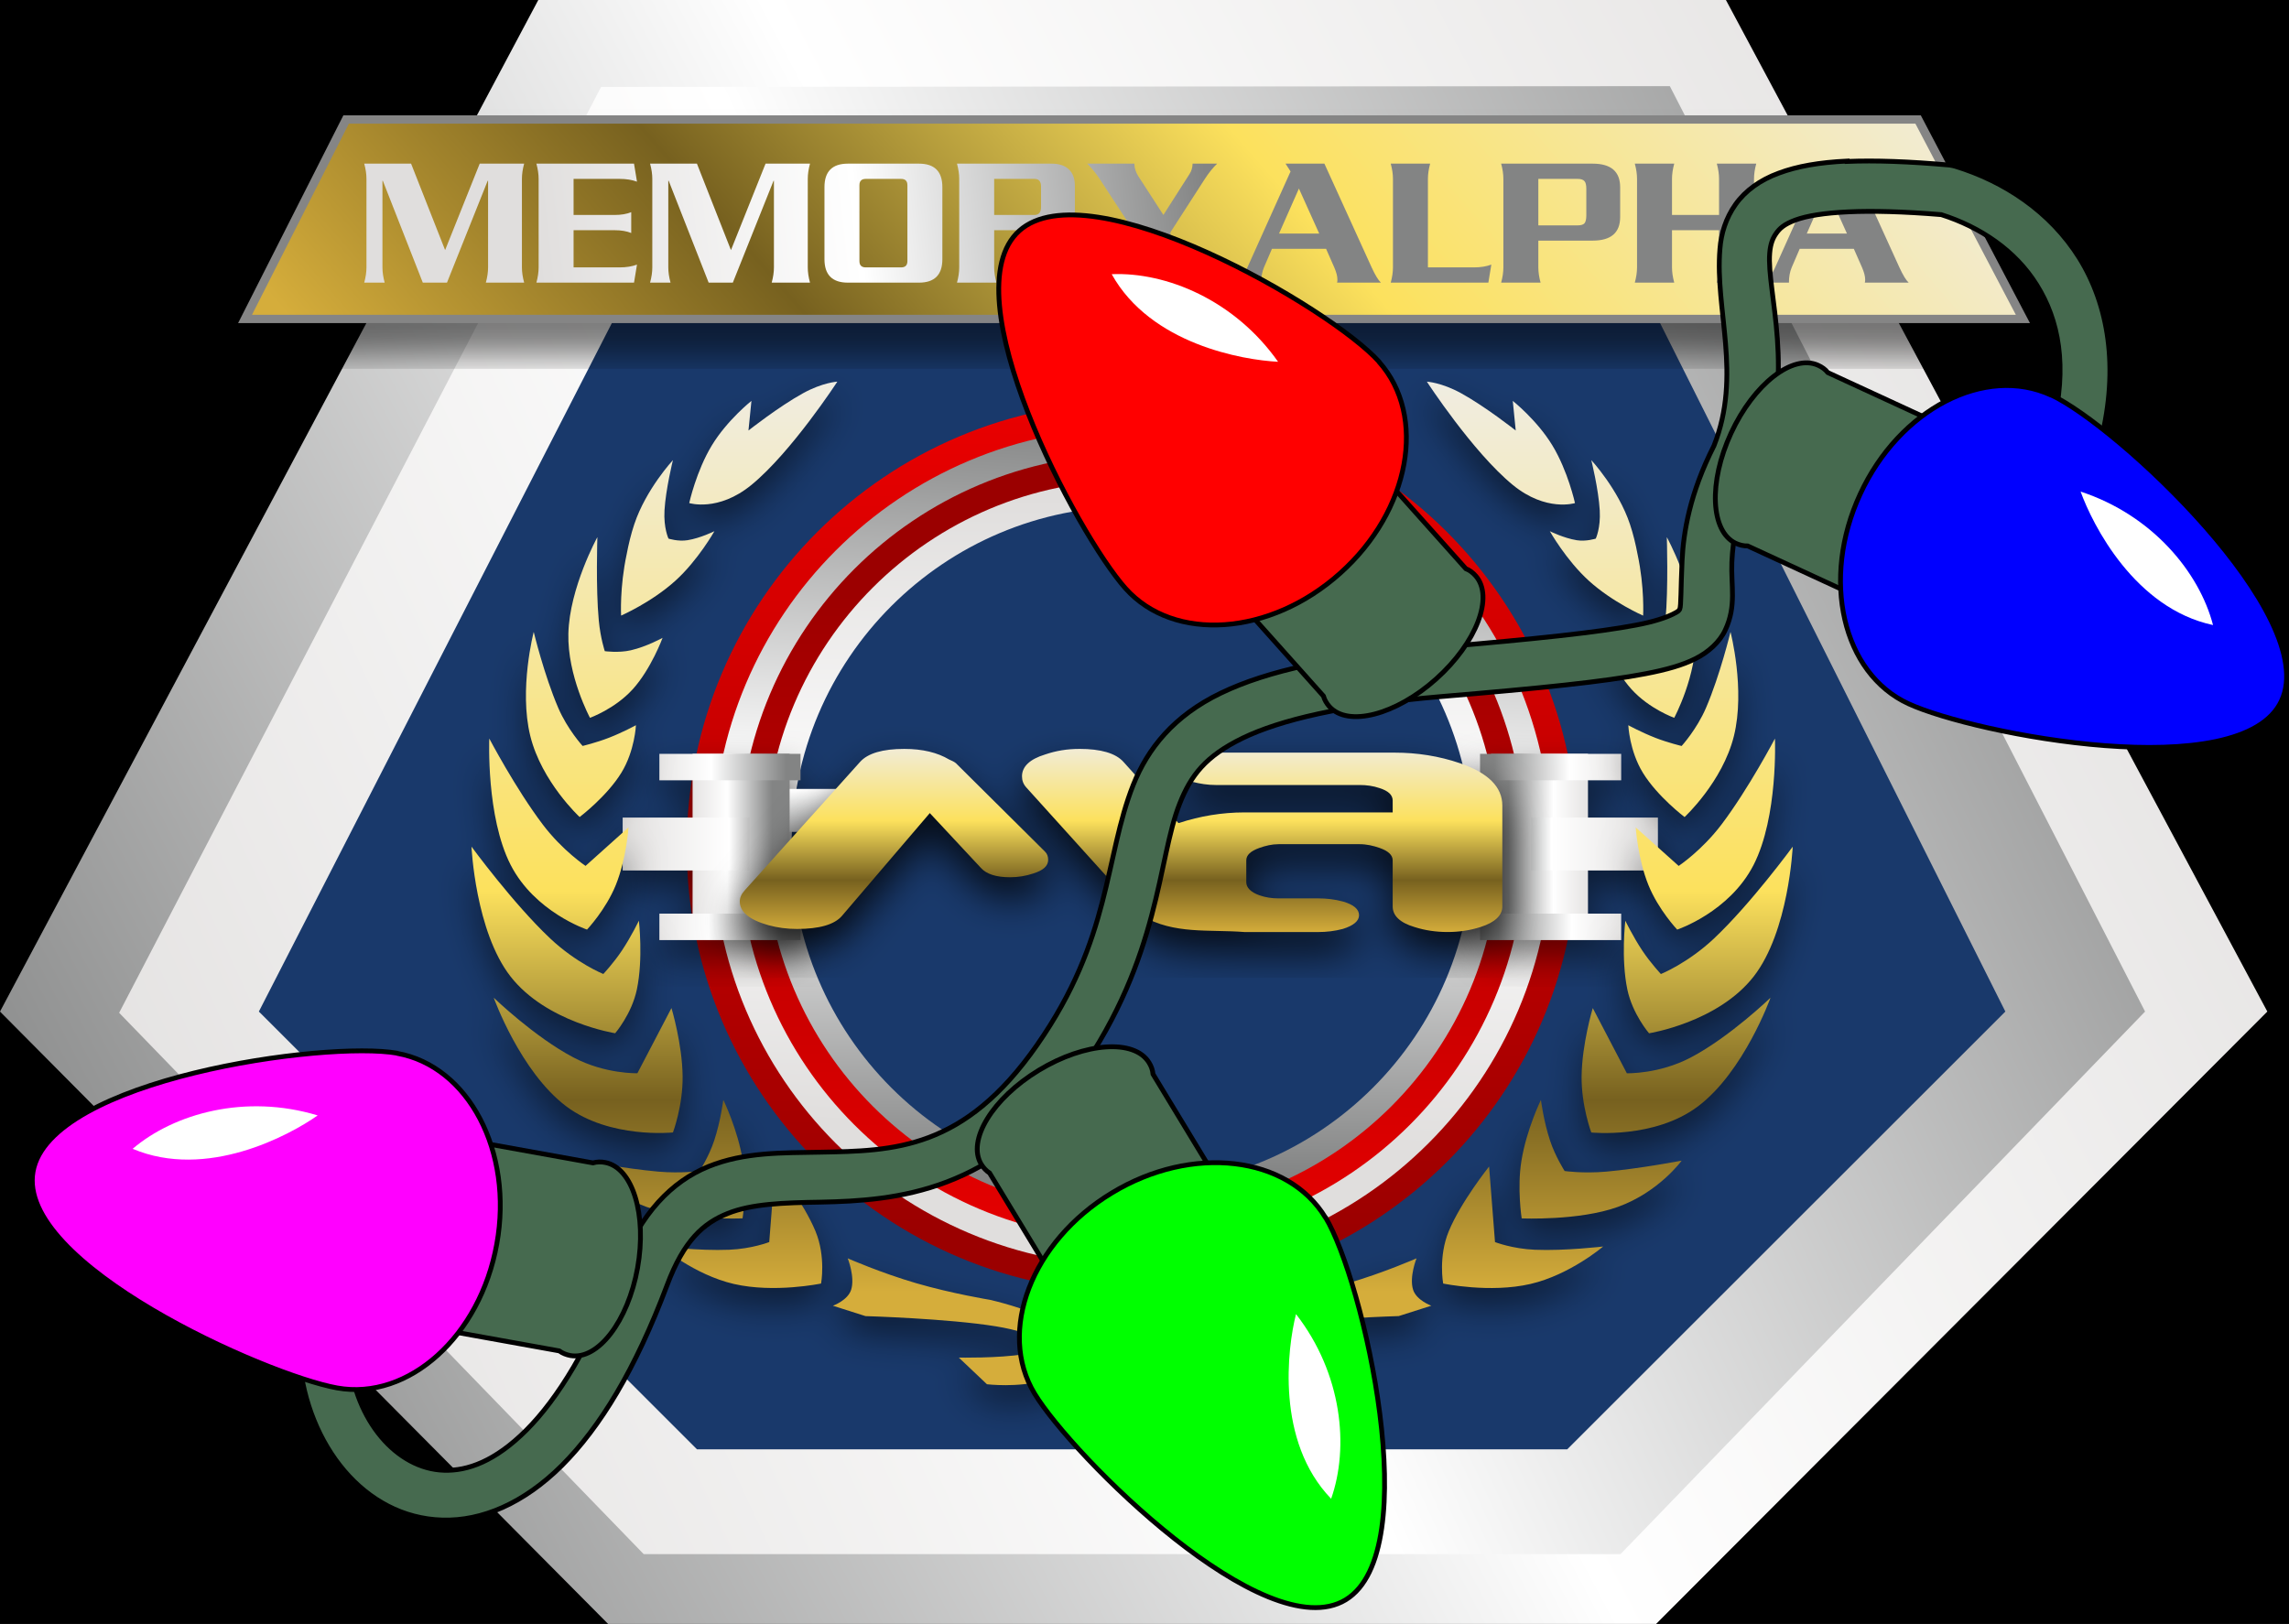
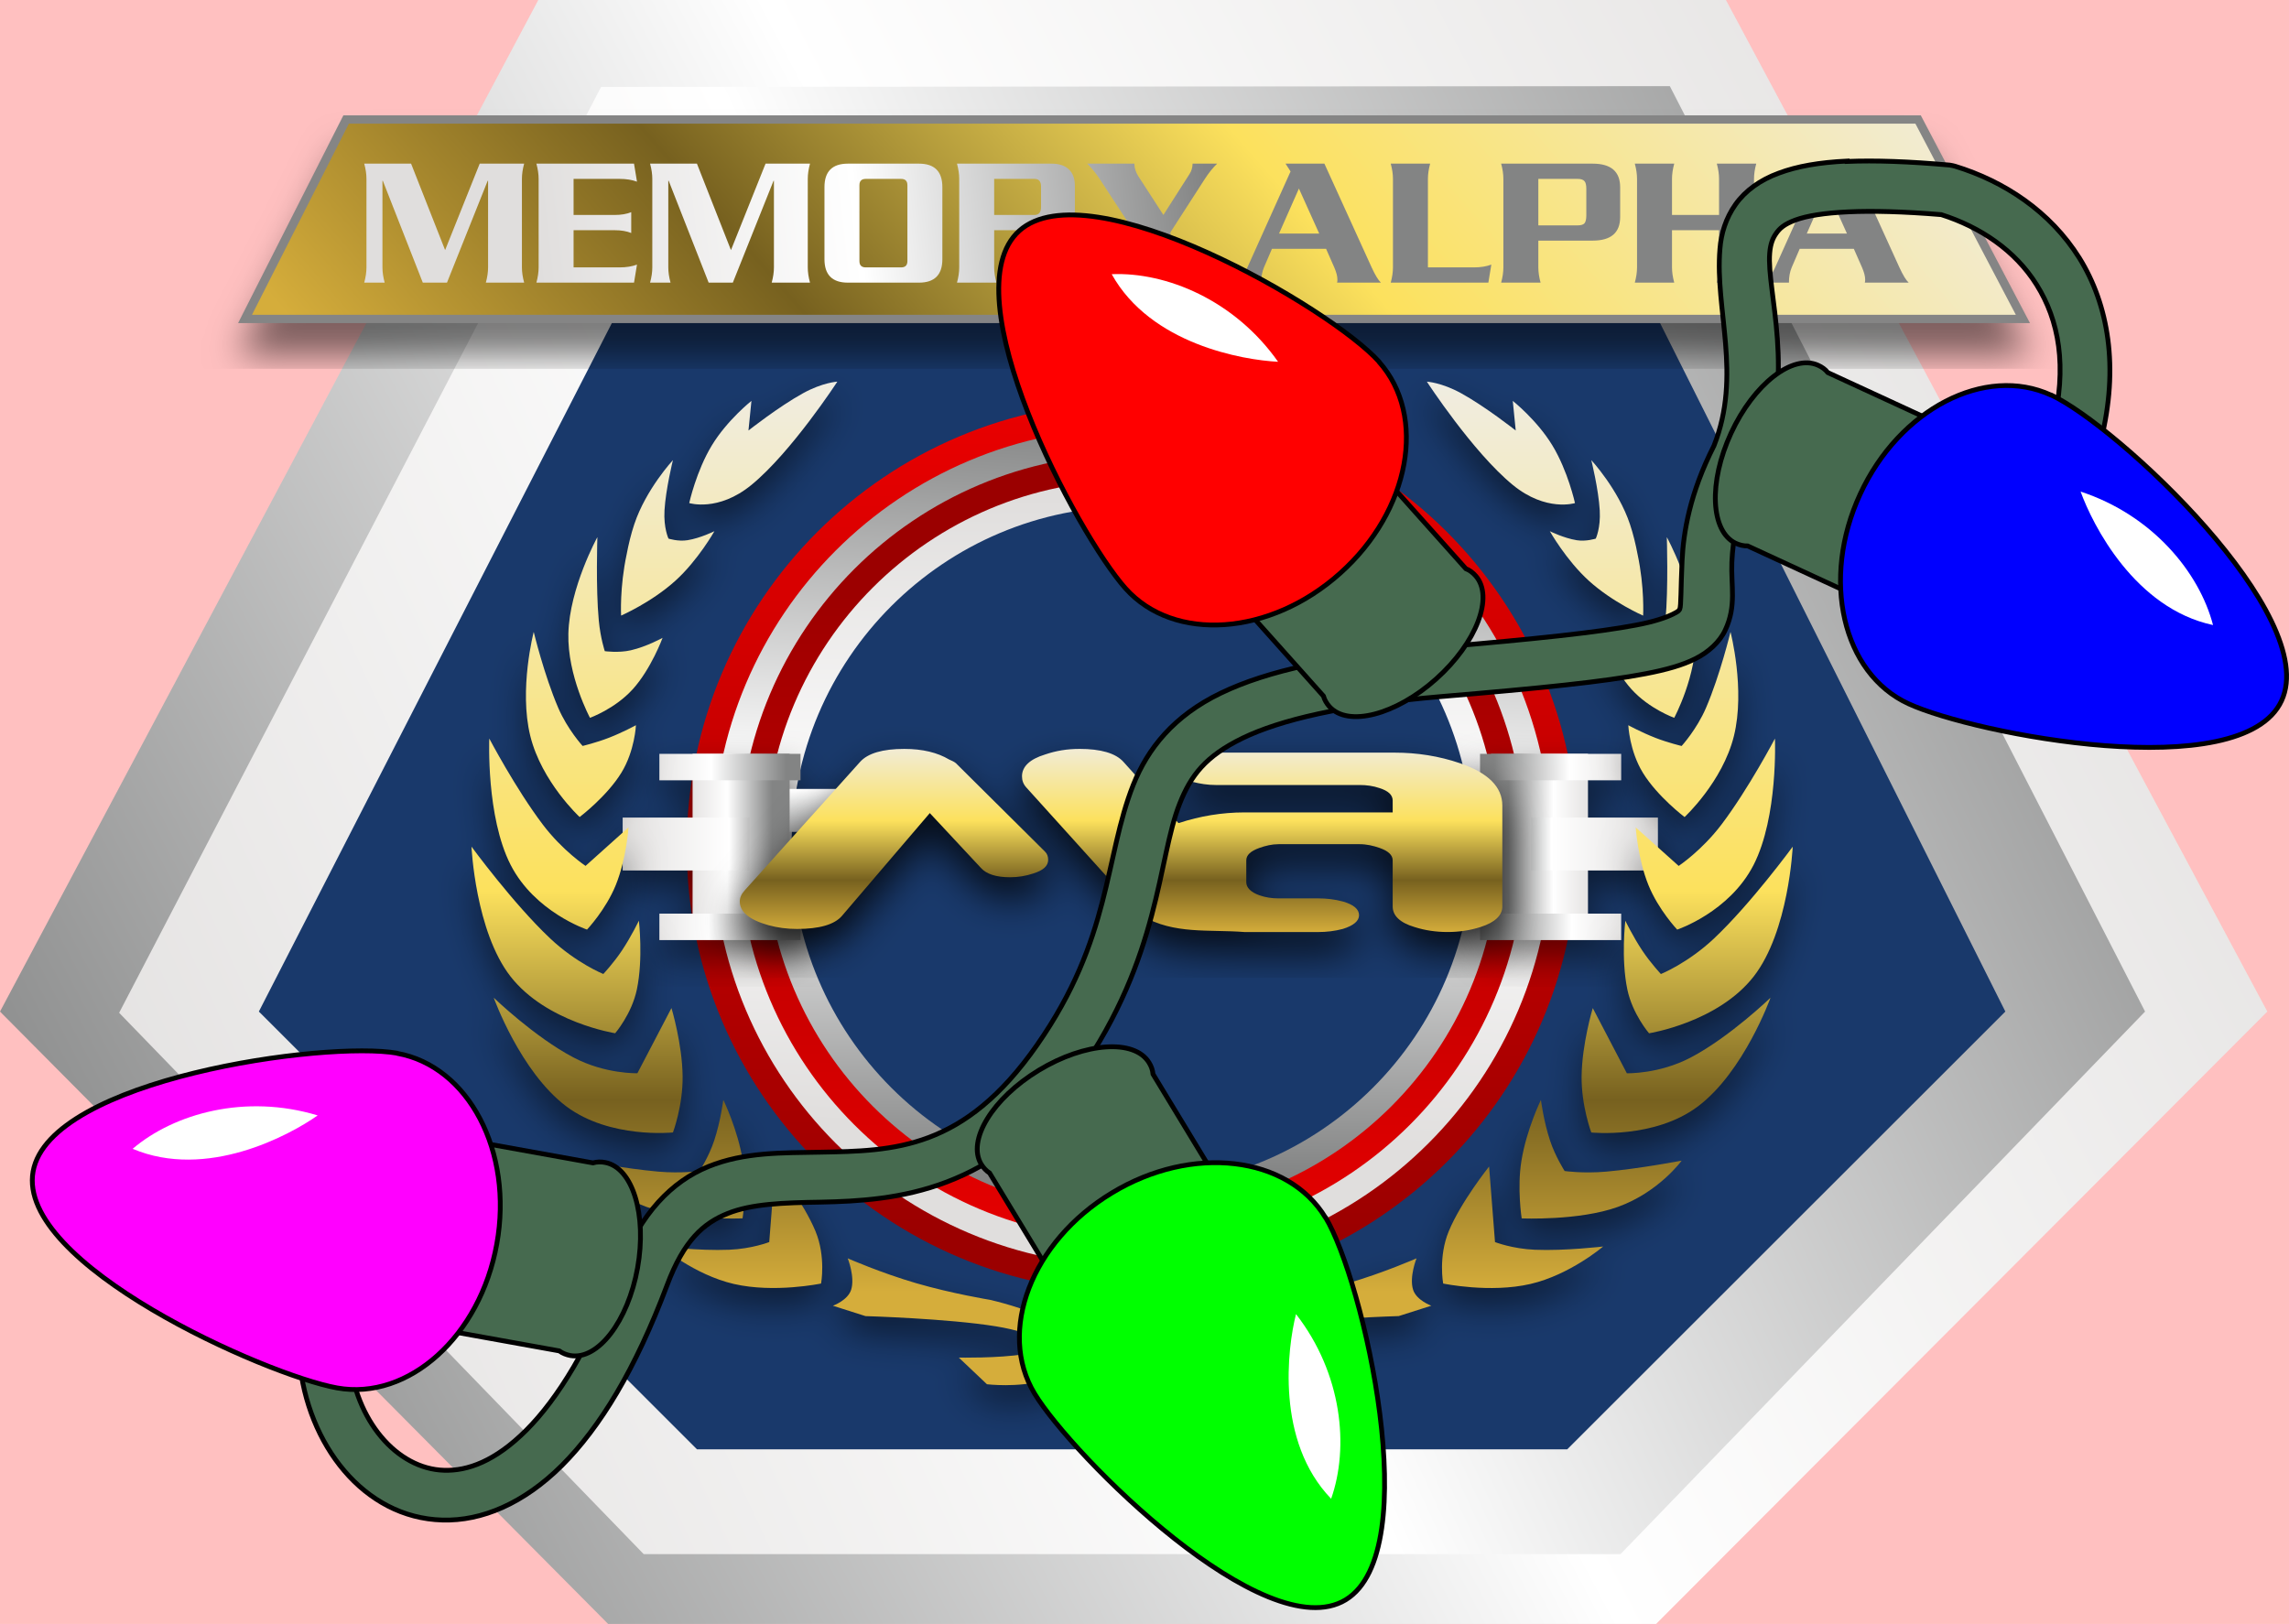
<svg xmlns="http://www.w3.org/2000/svg" xmlns:xlink="http://www.w3.org/1999/xlink" width="131.062" height="93">
  <defs>
    <linearGradient id="linearGradient3301">
      <stop stop-color="#838484" />
      <stop stop-color="#ffffff" offset="0.247" />
      <stop stop-color="#e0dedd" offset="1" />
    </linearGradient>
    <linearGradient id="linearGradient4161">
      <stop stop-color="#9b0000" />
      <stop stop-color="#f30000" offset="1" />
    </linearGradient>
    <linearGradient id="linearGradient4590">
      <stop stop-color="#efeeef" />
      <stop stop-color="#fce15d" offset="0.582" />
      <stop stop-color="#77611f" offset="0.8" />
      <stop stop-color="#d5ad3b" offset="1" />
    </linearGradient>
    <linearGradient id="linearGradient4540-Silver">
      <stop stop-color="#838484" />
      <stop stop-color="#ffffff" offset="0.52" />
      <stop stop-color="#e0dedd" offset="1" />
    </linearGradient>
    <linearGradient id="linearGradient4508-Gold">
      <stop stop-color="#efeeef" />
      <stop stop-color="#fce15d" offset="0.439" />
      <stop stop-color="#77611f" offset="0.737" />
      <stop stop-color="#d5ad3b" offset="1" />
    </linearGradient>
    <filter id="filter3903" width="1.5" height="1.5" x="-0.25" y="-0.25" color-interpolation-filters="sRGB">
      <feGaussianBlur in="SourceAlpha" stdDeviation="1" result="blur" />
      <feColorMatrix result="bluralpha" type="matrix" values="1 0 0 0 0 0 1 0 0 0 0 0 1 0 0 0 0 0 0.5 0" />
      <feOffset in="bluralpha" dx="0" dy="2" result="offsetBlur" />
      <feMerge>
        <feMergeNode in="offsetBlur" />
        <feMergeNode in="SourceGraphic" />
      </feMerge>
    </filter>
    <filter id="filter3931" width="1.5" height="1.5" x="-0.25" y="-0.25" color-interpolation-filters="sRGB">
      <feGaussianBlur in="SourceAlpha" stdDeviation="1" result="blur" />
      <feColorMatrix result="bluralpha" type="matrix" values="1 0 0 0 0 0 1 0 0 0 0 0 1 0 0 0 0 0 0.5 0" />
      <feOffset in="bluralpha" dx="0" dy="1" result="offsetBlur" />
      <feMerge>
        <feMergeNode in="offsetBlur" />
        <feMergeNode in="SourceGraphic" />
      </feMerge>
    </filter>
    <linearGradient id="linearGradient4540-Silver-0">
      <stop stop-color="#838484" />
      <stop stop-color="#ffffff" offset="0.52" />
      <stop stop-color="#e0dedd" offset="1" />
    </linearGradient>
    <linearGradient id="linearGradient4540-Silver-1">
      <stop stop-color="#838484" />
      <stop stop-color="#ffffff" offset="0.52" />
      <stop stop-color="#e0dedd" offset="1" />
    </linearGradient>
    <linearGradient id="linearGradient4540-Silver-7">
      <stop stop-color="#838484" />
      <stop stop-color="#ffffff" offset="0.52" />
      <stop stop-color="#e0dedd" offset="1" />
    </linearGradient>
    <linearGradient id="linearGradient4540-Silver-1-7">
      <stop stop-color="#838484" />
      <stop stop-color="#ffffff" offset="0.52" />
      <stop stop-color="#e0dedd" offset="1" />
    </linearGradient>
    <linearGradient id="linearGradient4540-Silver-0-7">
      <stop stop-color="#838484" />
      <stop stop-color="#ffffff" offset="0.52" />
      <stop stop-color="#e0dedd" offset="1" />
    </linearGradient>
    <linearGradient id="linearGradient3301-6">
      <stop stop-color="#838484" />
      <stop stop-color="#ffffff" offset="0.247" />
      <stop stop-color="#e0dedd" offset="1" />
    </linearGradient>
    <filter id="filter3765" width="1.5" height="1.5" x="-0.25" y="-0.25" color-interpolation-filters="sRGB">
      <feGaussianBlur in="SourceAlpha" stdDeviation="1" result="blur" />
      <feColorMatrix result="bluralpha" type="matrix" values="1 0 0 0 0 0 1 0 0 0 0 0 1 0 0 0 0 0 0.5 0" />
      <feOffset in="bluralpha" dx="0" dy="1" result="offsetBlur" />
      <feMerge>
        <feMergeNode in="offsetBlur" />
        <feMergeNode in="SourceGraphic" />
      </feMerge>
    </filter>
    <filter id="filter3779" width="1.5" height="1.5" x="-0.25" y="-0.25" color-interpolation-filters="sRGB">
      <feGaussianBlur in="SourceAlpha" stdDeviation="1" result="blur" />
      <feColorMatrix result="bluralpha" type="matrix" values="1 0 0 0 0 0 1 0 0 0 0 0 1 0 0 0 0 0 0.5 0" />
      <feOffset in="bluralpha" dx="0" dy="1" result="offsetBlur" />
      <feMerge>
        <feMergeNode in="offsetBlur" />
        <feMergeNode in="SourceGraphic" />
      </feMerge>
    </filter>
    <filter id="filter3958" width="1.5" height="1.5" x="-0.25" y="-0.25" color-interpolation-filters="sRGB">
      <feGaussianBlur in="SourceAlpha" stdDeviation="1" result="blur" />
      <feColorMatrix result="bluralpha" type="matrix" values="1 0 0 0 0 0 1 0 0 0 0 0 1 0 0 0 0 0 0.8 0" />
      <feOffset in="bluralpha" dx="0" dy="1" result="offsetBlur" />
      <feMerge>
        <feMergeNode in="offsetBlur" />
        <feMergeNode in="SourceGraphic" />
      </feMerge>
    </filter>
    <linearGradient xlink:href="#linearGradient4540-Silver" id="linearGradient3202" gradientUnits="userSpaceOnUse" x1="138" y1="118.362" x2="263" y2="52.362" />
    <linearGradient xlink:href="#linearGradient4540-Silver" id="linearGradient3204" gradientUnits="userSpaceOnUse" x1="261" y1="58.362" x2="138" y2="115.362" />
    <linearGradient xlink:href="#linearGradient4508-Gold" id="linearGradient3206" gradientUnits="userSpaceOnUse" x1="237.345" y1="24.433" x2="170.786" y2="80.059" />
    <linearGradient xlink:href="#linearGradient4540-Silver" id="linearGradient3208" gradientUnits="userSpaceOnUse" x1="455.489" y1="45.36" x2="340.223" y2="58.105" />
    <linearGradient xlink:href="#linearGradient4540-Silver" id="linearGradient3210" gradientUnits="userSpaceOnUse" x1="455.489" y1="45.36" x2="340.223" y2="58.105" />
    <linearGradient xlink:href="#linearGradient4540-Silver" id="linearGradient3212" gradientUnits="userSpaceOnUse" x1="455.489" y1="45.36" x2="340.223" y2="58.105" />
    <linearGradient xlink:href="#linearGradient4540-Silver" id="linearGradient3214" gradientUnits="userSpaceOnUse" x1="455.489" y1="45.36" x2="340.223" y2="58.105" />
    <linearGradient xlink:href="#linearGradient4540-Silver" id="linearGradient3216" gradientUnits="userSpaceOnUse" x1="455.489" y1="45.36" x2="340.223" y2="58.105" />
    <linearGradient xlink:href="#linearGradient4540-Silver" id="linearGradient3218" gradientUnits="userSpaceOnUse" x1="455.489" y1="45.36" x2="340.223" y2="58.105" />
    <linearGradient xlink:href="#linearGradient4540-Silver" id="linearGradient3220" gradientUnits="userSpaceOnUse" x1="455.489" y1="45.36" x2="340.223" y2="58.105" />
    <linearGradient xlink:href="#linearGradient4540-Silver" id="linearGradient3223" gradientUnits="userSpaceOnUse" x1="455.489" y1="45.36" x2="340.223" y2="58.105" />
    <linearGradient xlink:href="#linearGradient4540-Silver" id="linearGradient3225" gradientUnits="userSpaceOnUse" x1="455.489" y1="45.36" x2="340.223" y2="58.105" />
    <linearGradient xlink:href="#linearGradient4540-Silver" id="linearGradient3227" gradientUnits="userSpaceOnUse" x1="455.489" y1="45.36" x2="340.223" y2="58.105" />
    <linearGradient xlink:href="#linearGradient4540-Silver" id="linearGradient3229" gradientUnits="userSpaceOnUse" x1="455.489" y1="45.36" x2="340.223" y2="58.105" />
    <linearGradient xlink:href="#linearGradient4540-Silver" id="linearGradient3231" gradientUnits="userSpaceOnUse" x1="455.489" y1="45.36" x2="340.223" y2="58.105" />
    <linearGradient xlink:href="#linearGradient4540-Silver" id="linearGradient3233" gradientUnits="userSpaceOnUse" x1="455.489" y1="45.36" x2="340.223" y2="58.105" />
    <linearGradient xlink:href="#linearGradient4540-Silver" id="linearGradient3235" gradientUnits="userSpaceOnUse" x1="455.489" y1="45.36" x2="340.223" y2="58.105" />
    <linearGradient xlink:href="#linearGradient4161" id="linearGradient3237" gradientUnits="userSpaceOnUse" x1="74.964" y1="80.857" x2="75.5" y2="27.286" />
    <linearGradient xlink:href="#linearGradient4540-Silver" id="linearGradient3239" gradientUnits="userSpaceOnUse" x1="75.5" y1="34.071" x2="73.179" y2="75.143" />
    <linearGradient xlink:href="#linearGradient4161" id="linearGradient3241" gradientUnits="userSpaceOnUse" x1="75.5" y1="43" x2="75.5" y2="88" />
    <linearGradient xlink:href="#linearGradient4540-Silver" id="linearGradient3243" gradientUnits="userSpaceOnUse" x1="74.786" y1="77.286" x2="74.964" y2="38.536" />
    <linearGradient xlink:href="#linearGradient4540-Silver" id="linearGradient3245" gradientUnits="userSpaceOnUse" gradientTransform="translate(129.6994 29.87555)" x1="-8.649" y1="56.621" x2="-8.649" y2="50.749" />
    <linearGradient xlink:href="#linearGradient4540-Silver-1" id="linearGradient3247" gradientUnits="userSpaceOnUse" gradientTransform="translate(128.5833 33.8846)" x1="-8.649" y1="56.621" x2="-8.649" y2="50.749" />
    <linearGradient xlink:href="#linearGradient4540-Silver" id="linearGradient3249" gradientUnits="userSpaceOnUse" gradientTransform="translate(32.51611 6.128592)" x1="85.151" y1="81.069" x2="80.227" y2="81.069" />
    <linearGradient xlink:href="#linearGradient4540-Silver" id="linearGradient3251" gradientUnits="userSpaceOnUse" gradientTransform="translate(33.01408 7.649792)" x1="85.467" y1="74.503" x2="77.196" y2="74.44" />
    <linearGradient xlink:href="#linearGradient4540-Silver-0" id="linearGradient3253" gradientUnits="userSpaceOnUse" gradientTransform="translate(33.01408 16.7997)" x1="85.214" y1="74.376" x2="77.196" y2="74.44" />
    <linearGradient xlink:href="#linearGradient3301" id="linearGradient3255" gradientUnits="userSpaceOnUse" gradientTransform="matrix(1 0 0 1.297297 -0.1510996 -23.71091)" x1="117.539" y1="85.236" x2="108.764" y2="85.236" />
    <linearGradient xlink:href="#linearGradient4540-Silver-7" id="linearGradient3257" gradientUnits="userSpaceOnUse" gradientTransform="translate(129.6994 29.87555)" x1="-8.649" y1="56.621" x2="-8.649" y2="50.749" />
    <linearGradient xlink:href="#linearGradient4540-Silver-1-7" id="linearGradient3259" gradientUnits="userSpaceOnUse" gradientTransform="translate(128.5833 33.8846)" x1="-8.649" y1="56.621" x2="-8.649" y2="50.749" />
    <linearGradient xlink:href="#linearGradient4540-Silver-7" id="linearGradient3261" gradientUnits="userSpaceOnUse" gradientTransform="translate(32.51611 6.128592)" x1="85.151" y1="81.069" x2="80.227" y2="81.069" />
    <linearGradient xlink:href="#linearGradient4540-Silver-7" id="linearGradient3263" gradientUnits="userSpaceOnUse" gradientTransform="translate(33.01408 7.649792)" x1="85.467" y1="74.503" x2="77.196" y2="74.44" />
    <linearGradient xlink:href="#linearGradient4540-Silver-0-7" id="linearGradient3265" gradientUnits="userSpaceOnUse" gradientTransform="translate(33.01408 16.7997)" x1="85.214" y1="74.376" x2="77.196" y2="74.44" />
    <linearGradient xlink:href="#linearGradient3301-6" id="linearGradient3267" gradientUnits="userSpaceOnUse" gradientTransform="matrix(1 0 0 1.297297 -0.1510996 -23.71091)" x1="117.539" y1="85.236" x2="108.764" y2="85.236" />
    <linearGradient xlink:href="#linearGradient4508-Gold" id="linearGradient3269" gradientUnits="userSpaceOnUse" gradientTransform="matrix(0.587705 0 0 0.587705 143.8609 56.09982)" x1="86.679" y1="42.413" x2="86.679" y2="59.429" />
    <linearGradient xlink:href="#linearGradient4590" id="linearGradient3271" gradientUnits="userSpaceOnUse" gradientTransform="translate(-0.3243775 0)" x1="214" y1="57.362" x2="214" y2="112.362" />
    <path id="cap" fill="#466a4f" stroke="#000000" stroke-width="0.25" d="m 82.78 44.2 l 5.36 6 c 0.06 0.21 0.17 0.39 0.31 0.55 0.97 1.08 3.46 0.44 5.56 -1.44 2.1 -1.88 3.02 -4.28 2.05 -5.37 -0.14 -0.16 -0.31 -0.29 -0.51 -0.37 l -5.36 -6 z" />
    <path id="bulb" stroke="#000000" stroke-width="0.25" stroke-linejoin="round" d="m 91.03 32.8 c 2.52 2.82 1.62 7.76 -2.02 11.01 -3.64 3.26 -8.65 3.61 -11.17 0.79 -2.52 -2.82 -9.18 -15.36 -5.53 -18.62 3.64 -3.26 16.2 4 18.73 6.82 z" />
    <path id="gleam" fill="#ffffff" d="m 85.78 32.8 c -1.82 -0.09 -6.63 -0.91 -8.66 -4.56 2.84 -0.12 6.4 1.35 8.66 4.56 z" />
  </defs>
-   <rect width="100%" height="100%" fill="ffc0c0" />
+   <rect width="100%" height="100%" fill="#ffc0c0" />
  <g transform="translate(-135.1786 -38.36218)">
    <path d="M 166 38.362 135.179 96.291 170 131.362 l 60 0 35 -35.071 -31 -57.929 z" fill="url(#linearGradient3202)" />
    <path d="M 142 96.362 169.595 43.339 230.789 43.296 258 96.291 l -30.035 31.071 -55.93 0 z" fill="url(#linearGradient3204)" />
    <path d="m 150 96.291 25.088 25.071 49.825 0 L 250 96.291 226.68 49.785 173.767 49.928 z" fill="#19396b" />
    <path d="m 149.214 57.362 5.786 -12 90 0 6 12 z" fill="url(#linearGradient3206)" transform="matrix(1.00008 0 0 0.9517445 -0.01595527 2.032081)" stroke="#858585" stroke-width="0.5" filter="url(#filter3903)" />
    <g fill="url(#linearGradient3235)" transform="matrix(0.3327476 0 0 0.3327476 52.6846 33.81543)">
      <g fill="url(#linearGradient3220)">
        <path fill="url(#linearGradient3208)" d="m 338.111 62.308 -6.592 0 c 0.256 -0.939 0.384 -1.813 0.384 -2.624 l 0 -14.912 -0.064 0 -7.008 17.536 -4.16 0 -6.88 -17.536 -0.064 0 0 14.912 c -1e-5 0.811 0.128 1.685 0.384 2.624 l -3.52 0 c 0.256 -0.939 0.384 -1.813 0.384 -2.624 l 0 -15.232 c -10e-6 -0.811 -0.128 -1.685 -0.384 -2.624 l 8.064 0 5.856 14.88 5.952 -14.88 7.648 0 c -0.256 0.939 -0.384 1.813 -0.384 2.624 l 0 15.232 c -3e-5 0.811 0.128 1.685 0.384 2.624" />
        <path fill="url(#linearGradient3210)" d="m 357.528 59.204 -0.512 3.104 -16.8 0 c 0.256 -0.939 0.384 -1.813 0.384 -2.624 l 0 -15.232 c -10e-6 -0.811 -0.128 -1.685 -0.384 -2.624 l 16.8 0 0.512 3.104 c -0.853 -0.32 -1.856 -0.48 -3.008 -0.48 l -7.904 0 0 6.208 7.072 0 c 1.109 1.2e-5 2.059 -0.16 2.848 -0.48 l 0 3.584 c -0.789 -0.32 -1.739 -0.48 -2.848 -0.48 l -7.072 0 0 6.4 7.904 0 c 1.152 3e-6 2.155 -0.16 3.008 -0.48" />
        <path fill="url(#linearGradient3212)" d="m 387.298 62.308 -6.592 0 c 0.256 -0.939 0.384 -1.813 0.384 -2.624 l 0 -14.912 -0.064 0 -7.008 17.536 -4.16 0 -6.88 -17.536 -0.064 0 0 14.912 c -1e-5 0.811 0.128 1.685 0.384 2.624 l -3.52 0 c 0.256 -0.939 0.384 -1.813 0.384 -2.624 l 0 -15.232 c -10e-6 -0.811 -0.128 -1.685 -0.384 -2.624 l 8.064 0 5.856 14.88 5.952 -14.88 7.648 0 c -0.256 0.939 -0.384 1.813 -0.384 2.624 l 0 15.232 c -3e-5 0.811 0.128 1.685 0.384 2.624" />
        <path fill="url(#linearGradient3214)" d="m 410.075 58.276 c -3e-5 2.688 -1.344 4.032 -4.032 4.032 l -12.224 0 c -2.688 0 -4.032 -1.344 -4.032 -4.032 l 0 -12.416 c -10e-6 -2.688 1.344 -4.032 4.032 -4.032 l 12.224 0 c 2.688 2.1e-5 4.032 1.344 4.032 4.032 l 0 12.416 m -6.016 0.32 0 -13.056 c -2e-5 -0.725 -0.363 -1.088 -1.088 -1.088 l -6.08 0 c -0.725 1.8e-5 -1.088 0.363 -1.088 1.088 l 0 13.056 c -1e-5 0.725 0.363 1.088 1.088 1.088 l 6.08 0 c 0.725 3e-6 1.088 -0.363 1.088 -1.088" />
        <path fill="url(#linearGradient3216)" d="m 433.807 62.308 -6.816 0 -3.52 -9.024 -4.48 0 0 6.4 c -1e-5 0.811 0.128 1.685 0.384 2.624 l -6.784 0 c 0.256 -0.939 0.384 -1.813 0.384 -2.624 l 0 -15.232 c -10e-6 -0.811 -0.128 -1.685 -0.384 -2.624 l 16.32 0 c 1.301 2.1e-5 2.304 0.352 3.008 1.056 0.64 0.661 0.96 1.579 0.96 2.752 l 0 4.352 c -2e-5 1.984 -1.056 3.115 -3.168 3.392 l 2.496 6.304 c 0.448 1.131 0.981 2.005 1.6 2.624 m -6.752 -13.024 0 -3.52 c -2e-5 -0.875 -0.373 -1.312 -1.12 -1.312 l -6.944 0 0 6.208 6.944 0 c 0.747 1.2e-5 1.12 -0.459 1.12 -1.376" />
        <path fill="url(#linearGradient3218)" d="m 457.355 41.828 c -0.747 0.725 -1.451 1.6 -2.112 2.624 l -5.92 9.184 0 6.048 c -2e-5 0.811 0.128 1.685 0.384 2.624 l -7.04 0 c 0.256 -0.939 0.384 -1.813 0.384 -2.624 l 0 -6.176 -5.92 -9.056 c -0.661 -1.003 -1.376 -1.877 -2.144 -2.624 l 8.128 0 c -10e-6 0.747 0.235 1.483 0.704 2.208 l 4.288 6.624 4.512 -7.072 c 0.32 -0.491 0.491 -1.077 0.512 -1.76 l 4.224 0" />
      </g>
      <g fill="url(#linearGradient3233)">
        <path fill="url(#linearGradient3223)" d="m 485.541 62.308 -7.552 0 c 0.043 -0.128 0.064 -0.299 0.064 -0.512 -2e-5 -0.576 -0.181 -1.28 -0.544 -2.112 l -1.408 -3.2 -9.312 0 -1.376 3.2 c -0.32 0.747 -0.48 1.621 -0.48 2.624 l -3.936 0 c 0.725 -1.024 1.248 -1.899 1.568 -2.624 l 7.424 -16.512 -0.864 -1.344 6.688 0 8.128 17.856 c 0.619 1.344 1.152 2.219 1.6 2.624 m -10.624 -8.448 -3.488 -7.744 -3.424 7.744 6.912 0" />
        <path fill="url(#linearGradient3225)" d="m 504.538 59.204 -0.512 3.104 -16.8 0 c 0.256 -0.939 0.384 -1.813 0.384 -2.624 l 0 -15.232 c 0 -0.811 -0.128 -1.685 -0.384 -2.624 l 6.784 0 c -0.256 0.939 -0.384 1.813 -0.384 2.624 l 0 15.232 7.904 0 c 1.152 3e-6 2.155 -0.16 3.008 -0.48" />
        <path fill="url(#linearGradient3227)" d="m 526.706 51.012 c -2e-5 2.709 -1.579 4.064 -4.736 4.064 l -9.344 0 0 4.608 c -10e-6 0.811 0.128 1.685 0.384 2.624 l -6.784 0 c 0.256 -0.939 0.384 -1.813 0.384 -2.624 l 0 -15.232 c 0 -0.811 -0.128 -1.685 -0.384 -2.624 l 15.744 0 c 3.157 2.1e-5 4.736 1.355 4.736 4.064 l 0 5.12 m -5.824 -0.256 0 -4.608 c -2e-5 -0.64 -0.107 -1.077 -0.32 -1.312 -0.213 -0.256 -0.608 -0.384 -1.184 -0.384 l -6.752 0 0 8 6.752 0 c 0.576 1e-5 0.971 -0.117 1.184 -0.352 0.213 -0.256 0.32 -0.704 0.32 -1.344" />
        <path fill="url(#linearGradient3229)" d="m 550.122 62.308 -6.784 0 c 0.256 -0.939 0.384 -1.813 0.384 -2.624 l 0 -6.4 -8.096 0 0 6.4 c -10e-6 0.811 0.128 1.685 0.384 2.624 l -6.784 0 c 0.256 -0.939 0.384 -1.813 0.384 -2.624 l 0 -15.232 c 0 -0.811 -0.128 -1.685 -0.384 -2.624 l 6.784 0 c -0.256 0.939 -0.384 1.813 -0.384 2.624 l 0 6.208 8.096 0 0 -6.208 c -2e-5 -0.811 -0.128 -1.685 -0.384 -2.624 l 6.784 0 c -0.256 0.939 -0.384 1.813 -0.384 2.624 l 0 15.232 c -2e-5 0.811 0.128 1.685 0.384 2.624" />
        <path fill="url(#linearGradient3231)" d="m 576.354 62.308 -7.552 0 c 0.043 -0.128 0.064 -0.299 0.064 -0.512 -2e-5 -0.576 -0.181 -1.28 -0.544 -2.112 l -1.408 -3.2 -9.312 0 -1.376 3.2 c -0.32 0.747 -0.48 1.621 -0.48 2.624 l -3.936 0 c 0.725 -1.024 1.248 -1.899 1.568 -2.624 l 7.424 -16.512 -0.864 -1.344 6.688 0 8.128 17.856 c 0.619 1.344 1.152 2.219 1.6 2.624 m -10.624 -8.448 -3.488 -7.744 -3.424 7.744 6.912 0" />
      </g>
    </g>
    <path transform="translate(124.5 28.36218)" d="M 101 58.5 C 101 72.583 89.583 84 75.5 84 61.417 84 50 72.583 50 58.5 50 44.417 61.417 33 75.5 33 c 14.03 0 25.425 11.334 25.5 25.364" fill="url(#linearGradient3237)" />
    <path transform="translate(124.5 28.36218)" d="m 99.5 58.5 c 0 13.255 -10.745 24 -24 24 -13.255 0 -24 -10.745 -24 -24 0 -13.255 10.745 -24 24 -24 13.205 0 23.929 10.667 24 23.872" fill="url(#linearGradient3239)" />
    <path transform="translate(124.5 28.36218)" d="M 98 58.5 C 98 70.926 87.926 81 75.5 81 63.074 81 53 70.926 53 58.5 53 46.074 63.074 36 75.5 36 87.879 36 97.933 46 98 58.38" fill="url(#linearGradient3241)" />
    <path transform="translate(124.5 28.36218)" d="m 96.5 58.5 c 0 11.598 -9.402 21 -21 21 -11.598 0 -21 -9.402 -21 -21 0 -11.598 9.402 -21 21 -21 11.554 0 20.938 9.334 21 20.888" fill="url(#linearGradient3243)" />
    <path transform="translate(124.5 28.36218)" d="M 95 58.5 C 95 69.27 86.27 78 75.5 78 64.73 78 56 69.27 56 58.5 56 47.73 64.73 39 75.5 39 c 10.729 0 19.442 8.667 19.5 19.396" fill="#19396b" />
    <g transform="translate(61.71227 0.2008477)" filter="url(#filter3779)">
      <rect y="83.34" x="116.631" height="2.462" width="5.682" fill="url(#linearGradient3245)" />
      <rect y="87.349" x="115.514" height="2.462" width="5.682" fill="url(#linearGradient3247)" />
      <rect y="81.326" x="113.122" height="10.607" width="5.556" fill="url(#linearGradient3249)" />
      <rect y="81.332" x="111.221" height="1.515" width="8.081" fill="url(#linearGradient3251)" />
      <rect y="90.482" x="111.221" height="1.515" width="8.081" fill="url(#linearGradient3253)" />
      <rect y="84.981" x="109.118" height="3.03" width="7.26" fill="url(#linearGradient3255)" />
    </g>
    <g filter="url(#filter3765)" transform="matrix(-1 0 0 1 339.2245 0.2008477)">
      <rect y="83.34" x="116.631" height="2.462" width="5.682" fill="url(#linearGradient3257)" />
      <rect y="87.349" x="115.514" height="2.462" width="5.682" fill="url(#linearGradient3259)" />
      <rect y="81.326" x="113.122" height="10.607" width="5.556" fill="url(#linearGradient3261)" />
      <rect y="81.332" x="111.221" height="1.515" width="8.081" fill="url(#linearGradient3263)" />
      <rect y="90.482" x="111.221" height="1.515" width="8.081" fill="url(#linearGradient3265)" />
      <rect y="84.981" x="109.118" height="3.03" width="7.26" fill="url(#linearGradient3267)" />
    </g>
    <path fill="url(#linearGradient3269)" filter="url(#filter3958)" d="m 188.914 81.806 c -1.081 9e-6 -1.827 0.217 -2.219 0.656 l -5.781 6.438 c -0.172 0.188 -0.25 0.374 -0.25 0.562 0 0.517 0.481 0.921 1.438 1.188 0.454 0.125 0.92 0.188 1.438 0.188 1.113 0 1.874 -0.217 2.25 -0.656 l 4.406 -5.156 2.562 2.75 c 0.282 0.313 0.763 0.469 1.469 0.469 0.392 2e-6 0.78 -0.062 1.156 -0.188 0.501 -0.157 0.75 -0.374 0.75 -0.688 -2e-5 -0.157 -0.047 -0.297 -0.156 -0.406 l -4.469 -4.438 c -0.094 -0.078 -0.203 -0.125 -0.344 -0.188 -0.58 -0.345 -1.325 -0.531 -2.25 -0.531 z m 8.781 0 c -0.611 9e-6 -1.17 0.093 -1.719 0.281 -0.768 0.235 -1.156 0.608 -1.156 1.094 -1e-5 0.204 0.062 0.39 0.219 0.562 l 5.812 6.438 c 1.583 0.941 3.37 0.673 5.125 0.812 l 3.719 0 c 0.392 10e-7 0.811 -0.047 1.219 -0.156 0.549 -0.172 0.812 -0.405 0.812 -0.688 -1e-5 -0.298 -0.264 -0.531 -0.812 -0.688 -0.407 -0.11 -0.827 -0.156 -1.219 -0.156 l -2 0 c -0.345 2e-6 -0.655 -0.047 -0.969 -0.156 -0.439 -0.157 -0.656 -0.39 -0.656 -0.656 l 0 -1.094 c -1e-5 -0.266 0.217 -0.468 0.656 -0.625 0.313 -0.11 0.624 -0.187 0.969 -0.188 l 4.062 0 c 0.345 5e-6 0.687 0.078 1 0.188 0.439 0.157 0.656 0.359 0.656 0.625 l 0 2.312 c -1e-5 0.454 0.357 0.812 1.094 1.031 0.533 0.172 1.092 0.25 1.656 0.25 0.564 10e-7 1.123 -0.078 1.656 -0.25 0.737 -0.235 1.094 -0.592 1.094 -1.031 l 0 -5.062 c -2e-5 -0.925 -0.699 -1.639 -2.125 -2.125 -1.05 -0.36 -2.153 -0.531 -3.281 -0.531 l -9 0 c -0.407 9e-6 -0.796 0.047 -1.156 0.156 -0.533 0.141 -0.781 0.358 -0.781 0.656 0 0.298 0.264 0.515 0.812 0.656 0.376 0.094 0.749 0.156 1.156 0.156 l 7.219 0 c 0.345 7e-6 0.687 0.047 1 0.156 0.439 0.141 0.656 0.343 0.656 0.625 l 0 0.594 -7.438 0 c -1.128 6e-6 -2.231 0.186 -3.281 0.531 -0.01 0.004 -0.021 -0.004 -0.031 0 l -2.75 -3.062 c -0.392 -0.439 -1.137 -0.656 -2.219 -0.656 z" transform="matrix(1.141533 0 0 1.141533 -28.69814 -12.13477)" />
    <path d="m 178.203 66.133 c 2.299 -1.885 4.92 -5.916 4.92 -5.916 0 0 -0.84 0.046 -1.96 0.662 -1.394 0.767 -3.129 2.136 -3.129 2.136 l 0.17 -1.696 c 0 0 -1.381 1.094 -2.263 2.542 -0.899 1.478 -1.299 3.31 -1.299 3.31 0 0 1.656 0.523 3.56 -1.038 z m -4.36 5.493 c 1.305 -1.181 2.241 -2.844 2.241 -2.844 0 0 -0.797 0.397 -1.539 0.516 -0.539 0.087 -1.09 -0.092 -1.09 -0.092 0 0 -0.286 -0.597 -0.229 -1.615 0.069 -1.212 0.483 -2.88 0.483 -2.88 0 0 -1.545 1.667 -2.213 3.672 -0.188 0.563 -0.328 1.148 -0.435 1.715 -0.409 1.907 -0.32 3.517 -0.32 3.517 0 0 1.736 -0.755 3.102 -1.99 z m -2.442 6.214 c 1.059 -1.167 1.715 -2.951 1.715 -2.951 0 0 -0.897 0.5 -1.819 0.713 -0.702 0.162 -1.489 0.05 -1.489 0.05 0 0 -0.246 -0.726 -0.345 -1.764 -0.175 -1.851 -0.08 -4.766 -0.08 -4.766 0 0 -1.595 2.9 -1.661 5.52 -0.061 2.418 1.237 4.827 1.237 4.827 0 0 1.422 -0.507 2.44 -1.628 z m -3.034 7.311 c 0 0 1.551 -1.17 2.389 -2.536 0.772 -1.259 0.834 -2.722 0.834 -2.722 0 0 -0.748 0.409 -1.544 0.718 -0.728 0.283 -1.509 0.469 -1.509 0.469 0 0 -0.866 -0.945 -1.398 -2.187 -0.808 -1.885 -1.401 -4.343 -1.401 -4.343 0 0 -0.858 3.291 -0.195 5.964 0.651 2.627 2.824 4.637 2.824 4.637 z m 0.424 6.445 c 0 0 1.07 -1.128 1.646 -2.549 0.61 -1.503 0.728 -3.303 0.728 -3.303 l -2.459 2.205 c 0 0 -1.321 -0.875 -2.456 -2.377 -1.554 -2.056 -3.056 -4.916 -3.056 -4.916 0 0 -0.189 4.476 1.221 7.233 1.388 2.713 4.376 3.708 4.376 3.708 z m 1.611 5.937 c 0 0 0.944 -1.094 1.241 -2.502 0.373 -1.772 0.116 -3.944 0.116 -3.944 0 0 -0.43 0.9 -0.979 1.722 -0.462 0.693 -1.057 1.331 -1.057 1.331 0 0 -1.542 -0.621 -3.048 -2.041 -2.119 -1.999 -4.5 -5.252 -4.5 -5.252 0 0 0.22 4.853 2.237 7.438 2.053 2.63 5.989 3.248 5.989 3.248 z m 3.308 5.682 c 0 0 0.575 -1.53 0.554 -3.222 -0.022 -1.862 -0.639 -3.902 -0.639 -3.902 l -1.951 3.732 c 0 0 -1.832 0.059 -3.662 -0.904 -2.241 -1.178 -4.564 -3.422 -4.564 -3.422 0 0 1.52 4.241 4.154 6.222 2.493 1.875 6.108 1.495 6.108 1.495 z m 3.986 4.919 c 0 0 0.27 -1.725 0.015 -3.296 -0.293 -1.805 -1.117 -3.489 -1.117 -3.489 0 0 -0.156 1.232 -0.526 2.341 -0.302 0.906 -0.831 1.73 -0.831 1.73 0 0 -1.046 0.155 -2.378 0.036 -1.911 -0.169 -4.322 -0.63 -4.322 -0.63 0 0 1.302 1.801 3.647 2.648 2.232 0.806 5.512 0.659 5.512 0.659 z m 1.866 -2.968 -0.339 4.325 c 0 0 -0.983 0.387 -2.293 0.44 -1.727 0.071 -3.898 -0.186 -3.898 -0.186 0 0 1.899 1.621 4.163 2.145 2.315 0.536 4.996 -0.024 4.996 -0.024 0 0 0.286 -1.529 -0.318 -2.992 -0.703 -1.7 -2.311 -3.708 -2.311 -3.708 z m 15.903 8.91 c -1.449 -0.8 -3.606 -1.277 -3.606 -1.277 0 0 -2.173 -0.354 -4.234 -0.956 -2.009 -0.586 -3.908 -1.419 -3.908 -1.419 0 0 0.426 1.061 0.197 1.795 -0.191 0.612 -1.045 0.919 -1.045 0.919 l 1.866 0.594 c 0 0 4.71 0.137 7.465 0.585 2.443 0.397 2.967 1.111 2.967 1.111 0 0 -0.298 0.314 -1.348 0.483 -1.498 0.242 -3.741 0.196 -3.741 0.196 l 1.611 1.527 c 0 0 1.766 0.216 3.291 -0.226 1.395 -0.404 2.561 -1.47 2.561 -1.47 0 0 -0.685 -1.092 -2.076 -1.86 z m 26.333 -47.942 c 1.904 1.561 3.56 1.038 3.56 1.038 0 0 -0.4 -1.832 -1.299 -3.31 -0.881 -1.448 -2.263 -2.542 -2.263 -2.542 l 0.169 1.696 c 0 0 -1.735 -1.37 -3.129 -2.136 -1.12 -0.616 -1.959 -0.662 -1.959 -0.662 0 0 2.622 4.031 4.921 5.916 z m 4.36 5.493 c 1.365 1.235 3.102 1.99 3.102 1.99 0 0 0.089 -1.608 -0.319 -3.514 -0.106 -0.568 -0.247 -1.155 -0.435 -1.719 -0.669 -2.005 -2.213 -3.672 -2.213 -3.672 0 0 0.414 1.668 0.483 2.88 0.058 1.018 -0.229 1.615 -0.229 1.615 0 0 -0.551 0.179 -1.09 0.092 -0.742 -0.12 -1.539 -0.516 -1.539 -0.516 0 0 0.936 1.663 2.241 2.844 z m 0.727 3.263 c 0 0 0.656 1.784 1.715 2.951 1.018 1.122 2.44 1.628 2.44 1.628 0 0 1.298 -2.409 1.237 -4.827 -0.066 -2.62 -1.661 -5.52 -1.661 -5.52 0 0 0.096 2.915 -0.079 4.766 -0.098 1.039 -0.345 1.764 -0.345 1.764 0 0 -0.787 0.112 -1.489 -0.05 -0.921 -0.213 -1.818 -0.713 -1.818 -0.713 z m 3.07 5.722 c -0.796 -0.309 -1.544 -0.718 -1.544 -0.718 0 0 0.063 1.464 0.834 2.722 0.837 1.366 2.388 2.536 2.388 2.536 0 0 2.172 -2.01 2.824 -4.637 0.663 -2.673 -0.194 -5.964 -0.194 -5.964 0 0 -0.593 2.458 -1.401 4.343 -0.532 1.242 -1.398 2.188 -1.398 2.188 0 0 -0.781 -0.186 -1.509 -0.469 z m 1.34 7.339 -2.459 -2.205 c 0 0 0.118 1.801 0.728 3.303 0.576 1.421 1.646 2.549 1.646 2.549 0 0 2.988 -0.995 4.376 -3.707 1.41 -2.757 1.221 -7.233 1.221 -7.233 0 0 -1.502 2.86 -3.056 4.916 -1.135 1.501 -2.456 2.377 -2.456 2.377 z m 2.03 4.15 c -1.506 1.42 -3.048 2.041 -3.048 2.041 0 0 -0.595 -0.638 -1.057 -1.331 -0.548 -0.822 -0.979 -1.722 -0.979 -1.722 0 0 -0.257 2.171 0.116 3.944 0.297 1.408 1.241 2.502 1.241 2.502 0 0 3.936 -0.618 5.989 -3.248 2.018 -2.585 2.237 -7.438 2.237 -7.438 0 0 -2.381 3.254 -4.5 5.252 z m -4.998 7.723 -1.951 -3.732 c 0 0 -0.617 2.04 -0.639 3.902 -0.02 1.692 0.554 3.222 0.554 3.222 0 0 3.614 0.38 6.108 -1.495 2.634 -1.981 4.154 -6.222 4.154 -6.222 0 0 -2.323 2.243 -4.564 3.422 -1.83 0.962 -3.662 0.904 -3.662 0.904 z m -3.562 5.597 c 0 0 -0.529 -0.824 -0.831 -1.73 -0.37 -1.108 -0.526 -2.341 -0.526 -2.341 0 0 -0.824 1.684 -1.117 3.489 -0.256 1.572 0.015 3.296 0.015 3.296 0 0 3.281 0.147 5.513 -0.659 2.345 -0.847 3.647 -2.648 3.647 -2.648 0 0 -2.411 0.461 -4.322 0.63 -1.332 0.118 -2.378 -0.036 -2.378 -0.036 z m -1.693 4.511 c -1.31 -0.054 -2.293 -0.44 -2.293 -0.44 l -0.339 -4.325 c 0 0 -1.608 2.008 -2.311 3.708 -0.604 1.462 -0.318 2.992 -0.318 2.992 0 0 2.681 0.561 4.996 0.024 2.264 -0.524 4.164 -2.145 4.164 -2.145 0 0 -2.171 0.257 -3.898 0.186 z m -6.984 2.287 c -0.229 -0.734 0.197 -1.795 0.197 -1.795 0 0 -1.899 0.833 -3.908 1.419 -2.061 0.601 -4.234 0.956 -4.234 0.956 0 0 -2.157 0.477 -3.606 1.277 -1.391 0.768 -2.077 1.86 -2.077 1.86 0 0 1.166 1.066 2.561 1.47 1.525 0.442 3.291 0.226 3.291 0.226 l 1.611 -1.527 c 0 0 -2.243 0.046 -3.741 -0.196 -1.049 -0.169 -1.347 -0.483 -1.347 -0.483 0 0 0.524 -0.714 2.967 -1.111 2.754 -0.448 7.464 -0.585 7.464 -0.585 l 1.866 -0.594 c 2.1e-4 -3.2e-4 -0.854 -0.307 -1.045 -0.919 z" fill="url(#linearGradient3271)" filter="url(#filter3931)" />
    <g transform="translate(114 23) scale(1.1)">
      <path fill="#466a4f" stroke="#000000" stroke-width="0.25" d="m 115.4 22.35 c -1.45 0.07 -2.6 0.27 -3.56 0.63 -0.96 0.35 -1.74 0.91 -2.25 1.63 -0.51 0.72 -0.75 1.52 -0.81 2.31 -0.27 3.18 1.15 6.55 -0.31 10.25 -1.26 2.48 -1.59 4.5 -1.66 5.97 -0.07 1.5 -0.05 2.38 -0.12 2.53 -0.04 0.08 -0.05 0.12 -0.38 0.28 -0.33 0.16 -0.94 0.38 -1.91 0.56 -1.93 0.37 -5.17 0.72 -10.38 1.16 -5.29 0.45 -8.77 1.2 -11.22 2.38 -2.45 1.18 -3.81 2.89 -4.56 4.78 -1.5 3.79 -1.13 7.98 -5 13.53 -3.82 5.48 -7.46 5.52 -11.31 5.59 -1.93 0.04 -3.92 -0.02 -5.81 0.75 -1.89 0.77 -3.53 2.43 -4.59 5.25 -1.55 4.12 -3.26 6.85 -4.88 8.47 -1.62 1.62 -3.06 2.13 -4.28 2.09 -2.45 -0.07 -4.63 -2.58 -4.94 -5.97 l -2.59 0.22 c 0.4 4.39 3.34 8.23 7.44 8.34 2.05 0.06 4.23 -0.86 6.22 -2.84 1.99 -1.99 3.83 -5.01 5.47 -9.37 0.88 -2.36 1.91 -3.25 3.16 -3.75 1.24 -0.5 2.88 -0.56 4.84 -0.59 3.92 -0.08 9.13 -0.5 13.44 -6.69 4.26 -6.12 4.09 -11.14 5.25 -14.06 0.58 -1.46 1.33 -2.46 3.28 -3.41 1.95 -0.94 5.17 -1.72 10.31 -2.16 5.22 -0.44 8.49 -0.77 10.66 -1.19 1.09 -0.21 1.91 -0.44 2.59 -0.78 0.68 -0.34 1.27 -0.87 1.56 -1.5 0.59 -1.26 0.29 -2.29 0.34 -3.53 0.06 -1.24 0.28 -2.78 1.44 -5 l 0.03 -0.06 0.03 -0.06 c 1.86 -4.69 0.3 -8.98 0.47 -10.97 0.04 -0.5 0.17 -0.79 0.34 -1.03 0.17 -0.24 0.4 -0.47 1 -0.69 1.17 -0.43 3.62 -0.61 7.59 -0.28 2.02 0.64 3.85 1.86 4.97 3.66 1.13 1.81 1.63 4.21 0.81 7.47 l 2.53 0.63 c 0.95 -3.81 0.39 -7.07 -1.12 -9.5 -1.52 -2.43 -3.92 -4 -6.47 -4.78 l -0.12 -0.03 -0.16 -0.03 c -2.14 -0.19 -3.89 -0.25 -5.34 -0.19 z" />
      <use href="#cap" />
      <use href="#bulb" fill="#ff0000" />
      <use href="#gleam" />
      <g transform="translate(93 174) rotate(107) scale(-1 1)">
        <use href="#cap" />
        <use href="#bulb" fill="#00ff00" />
        <use href="#gleam" />
      </g>
      <g transform="translate(-52 99) rotate(-38) scale(1 1)">
        <use href="#cap" />
        <use href="#bulb" fill="#ff00ff" />
        <use href="#gleam" />
      </g>
      <g transform="translate(184 112) rotate(73) scale(-1 1)">
        <use href="#cap" />
        <use href="#bulb" fill="#0000ff" />
        <use href="#gleam" />
      </g>
    </g>
  </g>
</svg>
